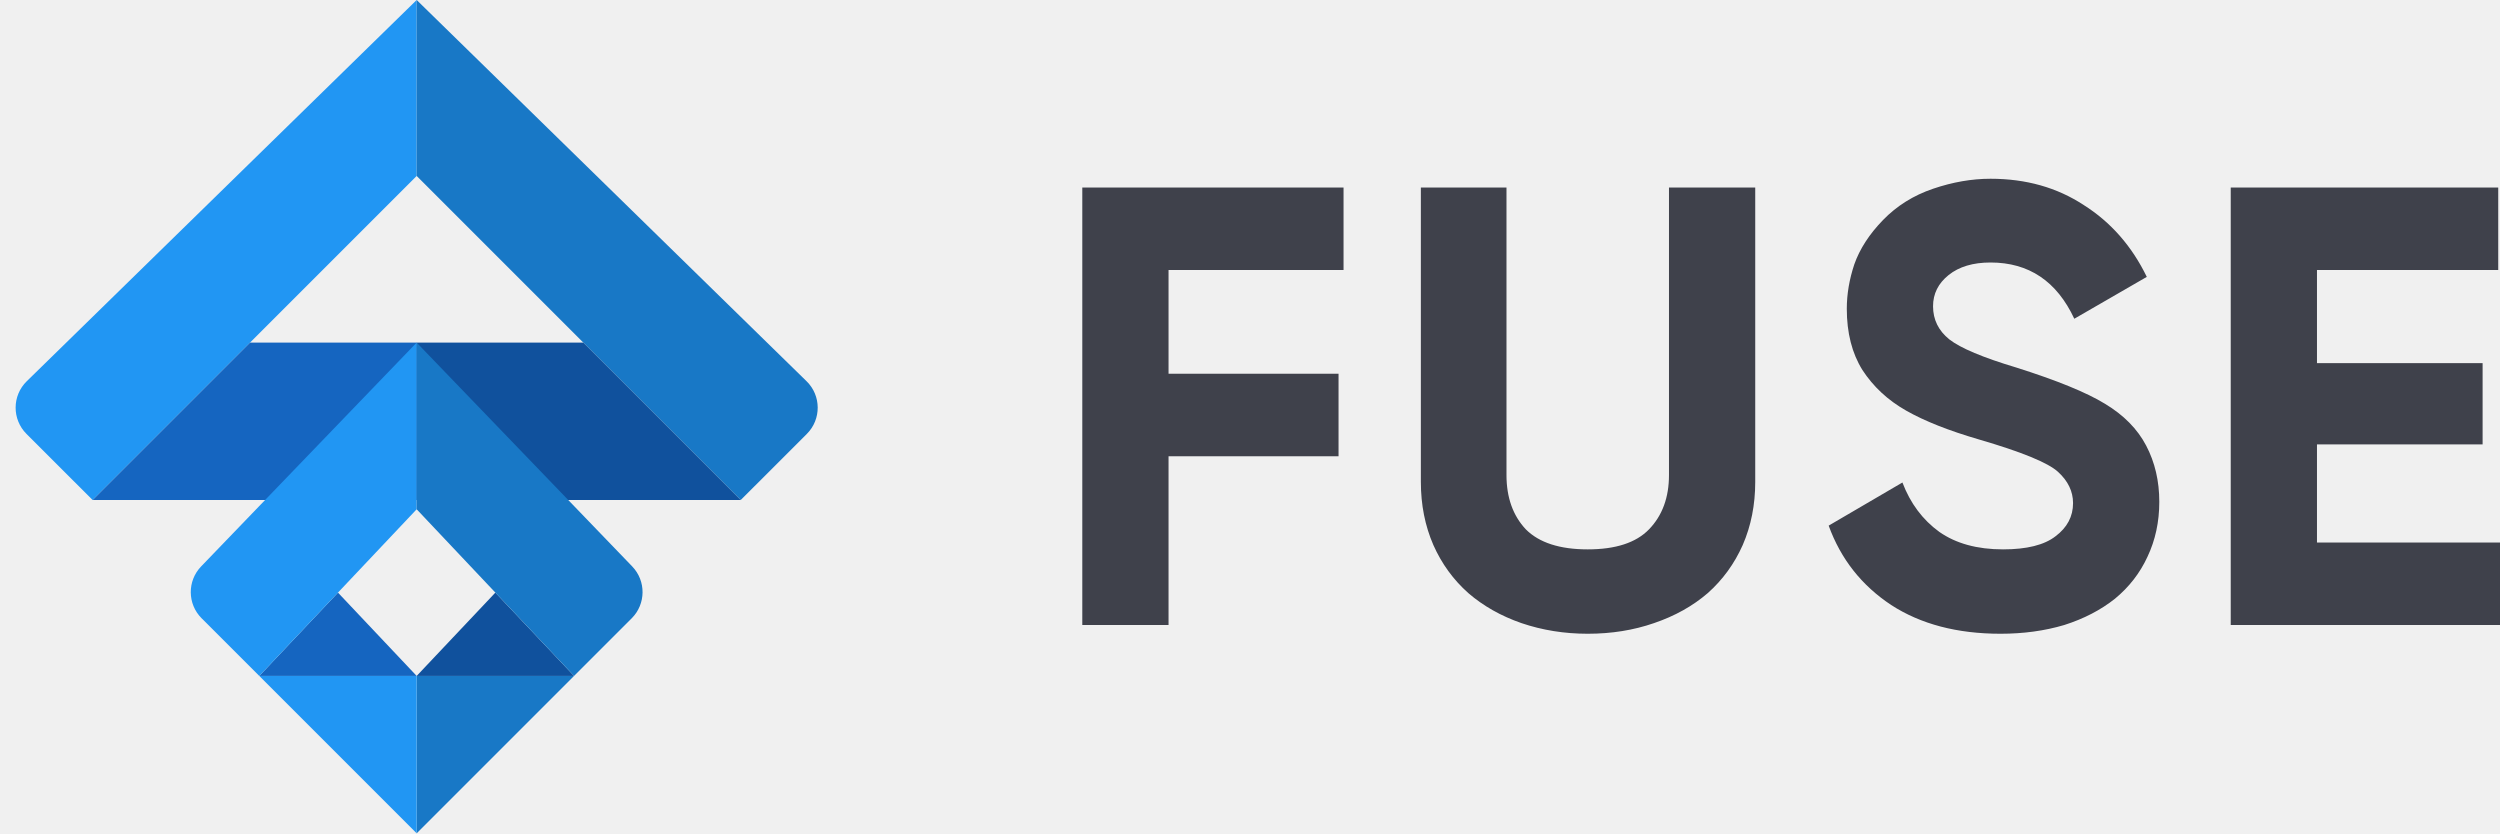
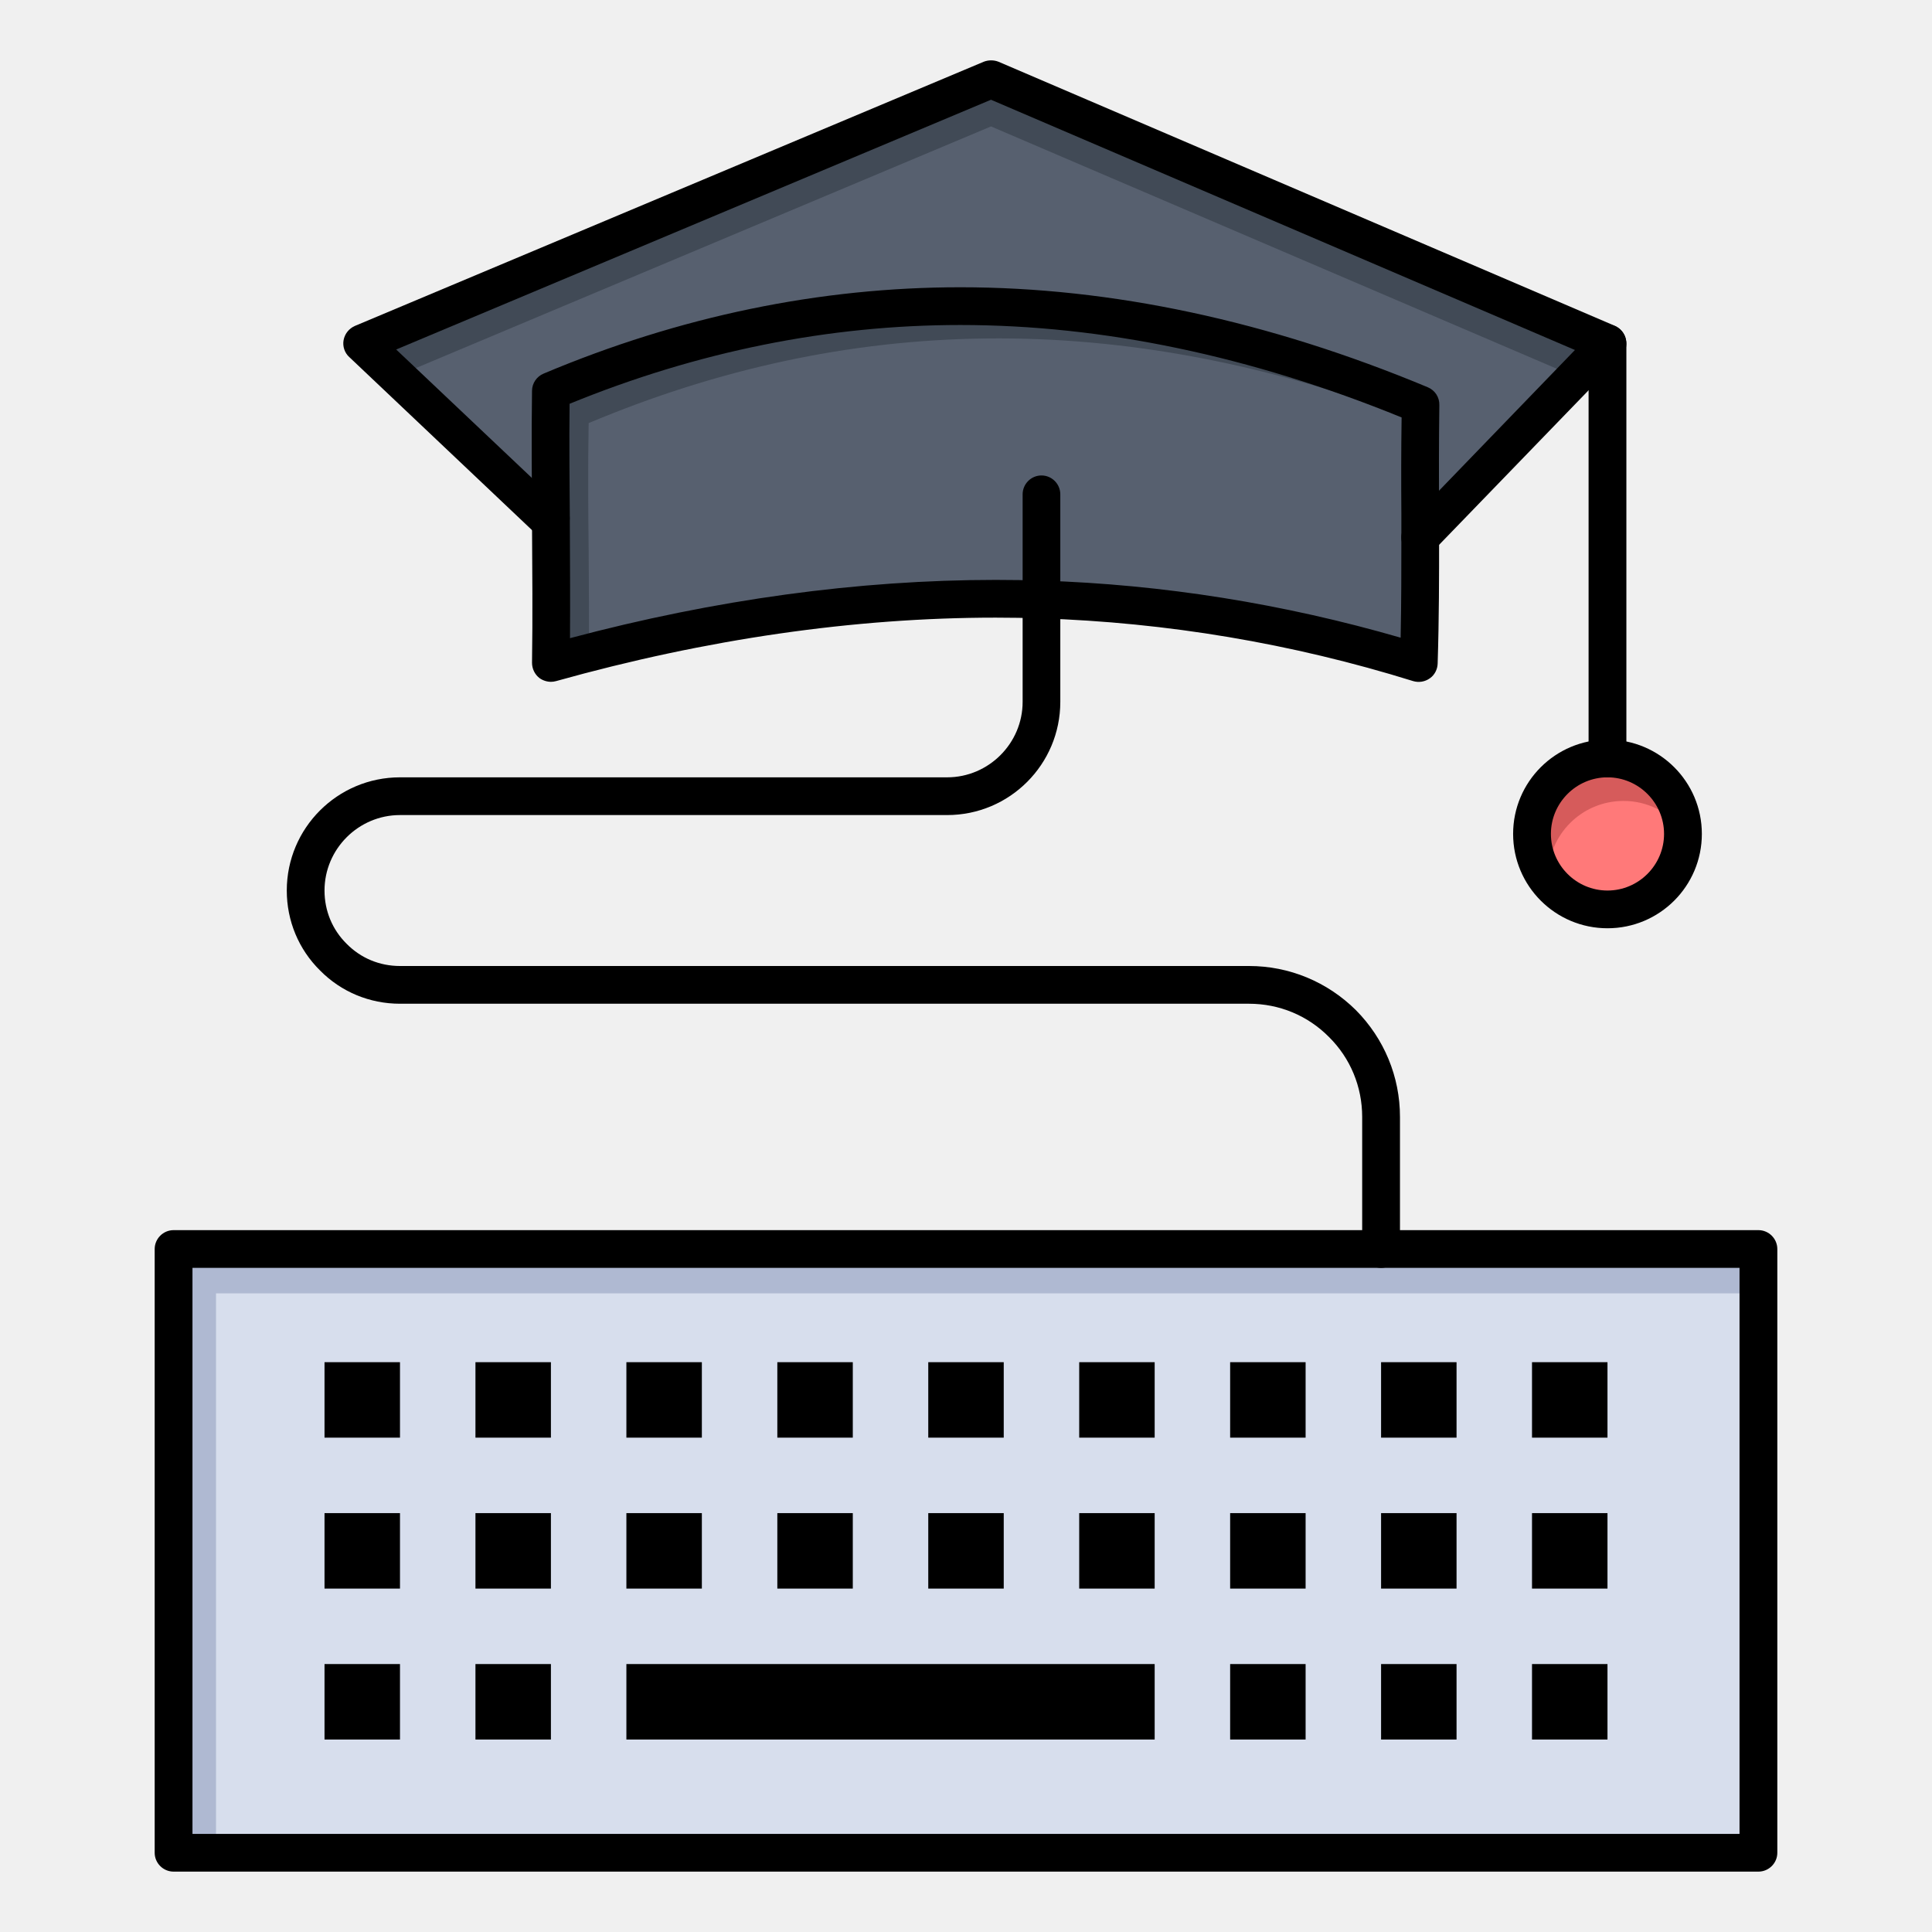
- <svg xmlns="http://www.w3.org/2000/svg" width="96" height="32" viewBox="0 0 96 32" fill="none">
-   <g clip-path="url(#clip0)">
-     <path d="M51.592 10.368H44.872V14.352H51.4V17.52H44.872V24H41.56V7.2H51.592V10.368ZM60.969 24.336C60.073 24.336 59.225 24.2 58.425 23.928C57.641 23.656 56.961 23.272 56.385 22.776C55.809 22.264 55.361 21.648 55.041 20.928C54.721 20.192 54.561 19.384 54.561 18.504V7.2H57.849V18.24C57.849 19.104 58.097 19.8 58.593 20.328C59.105 20.84 59.897 21.096 60.969 21.096C62.041 21.096 62.825 20.84 63.321 20.328C63.833 19.8 64.089 19.104 64.089 18.24V7.2H67.401V18.504C67.401 19.384 67.241 20.192 66.921 20.928C66.601 21.648 66.153 22.264 65.577 22.776C65.001 23.272 64.313 23.656 63.513 23.928C62.729 24.2 61.881 24.336 60.969 24.336ZM76.821 24.336C75.157 24.336 73.757 23.968 72.621 23.232C71.485 22.48 70.685 21.464 70.221 20.184L73.053 18.528C73.357 19.328 73.829 19.96 74.469 20.424C75.109 20.872 75.925 21.096 76.917 21.096C77.829 21.096 78.501 20.928 78.933 20.592C79.381 20.256 79.605 19.832 79.605 19.32C79.605 18.872 79.413 18.472 79.029 18.12C78.645 17.768 77.629 17.352 75.981 16.872C74.829 16.536 73.901 16.168 73.197 15.768C72.493 15.368 71.933 14.848 71.517 14.208C71.117 13.568 70.917 12.784 70.917 11.856C70.917 11.296 71.013 10.728 71.205 10.152C71.413 9.56 71.781 8.992 72.309 8.448C72.837 7.904 73.477 7.504 74.229 7.248C74.981 6.992 75.717 6.864 76.437 6.864C77.797 6.864 78.989 7.2 80.013 7.872C81.053 8.528 81.861 9.448 82.437 10.632L79.653 12.24C78.981 10.8 77.909 10.08 76.437 10.08C75.765 10.08 75.229 10.24 74.829 10.56C74.429 10.88 74.229 11.28 74.229 11.76C74.229 12.272 74.437 12.696 74.853 13.032C75.285 13.368 76.141 13.728 77.421 14.112C78.989 14.608 80.125 15.072 80.829 15.504C81.549 15.936 82.077 16.472 82.413 17.112C82.749 17.752 82.917 18.472 82.917 19.272C82.917 20.04 82.765 20.744 82.461 21.384C82.173 22.008 81.757 22.544 81.213 22.992C80.669 23.424 80.021 23.76 79.269 24C78.517 24.224 77.701 24.336 76.821 24.336ZM88.972 20.832H96.052V24H85.66V7.2H95.932V10.368H88.972V13.944H95.332V17.064H88.972V20.832Z" fill="#3F414B" />
-     <path d="M16 6.756V0L1.028 14.639C0.462 15.192 0.457 16.102 1.017 16.662L3.556 19.2" fill="#2196F3" />
-     <path d="M16 6.756V0L30.972 14.639C31.538 15.192 31.543 16.102 30.983 16.662L28.444 19.2" fill="#1878C6" />
-     <path d="M3.556 19.2L9.6 13.156H16V19.2" fill="#1565C0" />
-     <path d="M28.444 19.2L22.4 13.156H16V19.2" fill="#10519D" />
-     <path d="M16 25.956H9.956L12.978 22.756L16 25.956Z" fill="#1565C0" />
-     <path d="M16 32L22.044 25.956L16 25.956V32Z" fill="#1878C6" />
-     <path d="M16 32L9.956 25.956H16V32Z" fill="#2196F3" />
-     <path d="M16 25.956H22.044L19.022 22.756L16 25.956Z" fill="#10519D" />
-     <path d="M7.724 21.75C7.186 22.308 7.194 23.194 7.742 23.742L9.956 25.956L16 19.556V13.156" fill="#2196F3" />
-     <path d="M24.276 21.75C24.814 22.308 24.806 23.194 24.258 23.742L22.044 25.956L16 19.556V13.156" fill="#1878C6" />
+ <svg xmlns="http://www.w3.org/2000/svg" width="32px" height="32px" viewBox="0 0 32 32" version="1.1">
+   <g id="surface1">
+     <path style=" stroke:none;fill-rule:nonzero;fill:rgb(100%,47.451%,47.451%);fill-opacity:1;" d="M 26.625 12.562 C 27.316 12.562 27.875 13.121 27.875 13.812 C 27.875 14.504 27.316 15.062 26.625 15.062 C 25.934 15.062 25.375 14.504 25.375 13.812 C 25.375 13.121 25.934 12.562 26.625 12.562 Z M 26.625 12.562 " />
+     <path style=" stroke:none;fill-rule:nonzero;fill:rgb(83.922%,35.686%,35.686%);fill-opacity:1;" d="M 25.641 14.516 C 25.641 13.824 26.199 13.266 26.891 13.266 C 27.289 13.266 27.641 13.453 27.871 13.742 C 27.836 13.086 27.293 12.562 26.625 12.562 C 25.934 12.562 25.375 13.121 25.375 13.812 C 25.375 14.105 25.477 14.375 25.645 14.586 C 25.645 14.562 25.641 14.539 25.641 14.516 Z M 25.641 14.516 " />
+     <path style=" stroke:none;fill-rule:nonzero;fill:rgb(84.314%,87.059%,92.941%);fill-opacity:1;" d="M 29.125 20.688 L 29.125 30.688 L 2.875 30.688 L 2.875 20.688 Z M 29.125 20.688 " />
+     <path style=" stroke:none;fill-rule:nonzero;fill:rgb(68.627%,72.549%,82.353%);fill-opacity:1;" d="M 3.578 21.422 L 29.125 21.422 L 29.125 20.688 L 2.875 20.688 L 2.875 30.688 L 3.578 30.688 Z M 3.578 21.422 " />
+     <path style=" stroke:none;fill-rule:nonzero;fill:rgb(34.118%,37.647%,43.529%);fill-opacity:1;" d="M 26.625 5.688 L 23.523 8.898 C 23.523 8.184 23.516 7.473 23.531 6.703 C 18.27 4.508 13.531 4.625 9.125 6.477 C 9.113 7.172 9.117 7.879 9.125 8.586 L 9.109 8.629 L 6 5.688 L 16.414 1.312 Z M 26.625 5.688 " />
+     <path style=" stroke:none;fill-rule:nonzero;fill:rgb(25.49%,29.02%,33.725%);fill-opacity:1;" d="M 23.523 7.484 C 23.52 7.789 23.52 8.09 23.523 8.391 C 23.523 8.094 23.523 7.797 23.531 7.484 C 23.527 7.484 23.523 7.484 23.523 7.484 Z M 23.523 7.484 " />
+     <path style=" stroke:none;fill-rule:nonzero;fill:rgb(25.49%,29.02%,33.725%);fill-opacity:1;" d="M 16.414 2.094 L 26.09 6.238 L 26.625 5.688 L 16.414 1.312 L 6 5.688 L 6.57 6.23 Z M 16.414 2.094 " />
+     <path style=" stroke:none;fill-rule:nonzero;fill:rgb(34.118%,37.647%,43.529%);fill-opacity:1;" d="M 17.25 9.93 C 14.535 9.844 11.828 10.223 9.125 10.98 C 9.137 10.191 9.129 9.387 9.125 8.586 C 9.117 7.879 9.113 7.172 9.125 6.477 C 13.531 4.625 18.27 4.508 23.531 6.703 C 23.516 7.473 23.523 8.184 23.523 8.898 C 23.523 9.57 23.52 10.246 23.5 10.98 C 21.41 10.336 19.328 9.996 17.25 9.93 Z M 17.25 9.93 " />
+     <path style=" stroke:none;fill-rule:nonzero;fill:rgb(25.49%,29.02%,33.725%);fill-opacity:1;" d="M 9.754 10.812 C 9.758 10.25 9.754 9.684 9.75 9.117 C 9.742 8.41 9.738 7.703 9.75 7.008 C 13.98 5.23 18.516 5.055 23.527 6.984 C 23.527 6.891 23.527 6.797 23.531 6.703 C 18.27 4.508 13.531 4.625 9.125 6.477 C 9.113 7.172 9.117 7.879 9.125 8.586 C 9.129 9.387 9.137 10.191 9.125 10.98 C 9.336 10.922 9.547 10.867 9.754 10.812 Z M 9.754 10.812 " />
+     <path style=" stroke:none;fill-rule:nonzero;fill:rgb(0%,0%,0%);fill-opacity:1;" d="M 25.375 27.562 L 26.625 27.562 L 26.625 28.812 L 25.375 28.812 Z M 25.375 27.562 " />
+     <path style=" stroke:none;fill-rule:nonzero;fill:rgb(0%,0%,0%);fill-opacity:1;" d="M 25.375 25.062 L 26.625 25.062 L 26.625 26.312 L 25.375 26.312 Z M 25.375 25.062 " />
+     <path style=" stroke:none;fill-rule:nonzero;fill:rgb(0%,0%,0%);fill-opacity:1;" d="M 25.375 22.562 L 26.625 22.562 L 26.625 23.812 L 25.375 23.812 Z M 25.375 22.562 " />
+     <path style=" stroke:none;fill-rule:nonzero;fill:rgb(0%,0%,0%);fill-opacity:1;" d="M 22.875 27.562 L 24.125 27.562 L 24.125 28.812 L 22.875 28.812 Z M 22.875 27.562 " />
+     <path style=" stroke:none;fill-rule:nonzero;fill:rgb(0%,0%,0%);fill-opacity:1;" d="M 22.875 25.062 L 24.125 25.062 L 24.125 26.312 L 22.875 26.312 Z M 22.875 25.062 " />
+     <path style=" stroke:none;fill-rule:nonzero;fill:rgb(0%,0%,0%);fill-opacity:1;" d="M 22.875 22.562 L 24.125 22.562 L 24.125 23.812 L 22.875 23.812 Z M 22.875 22.562 " />
+     <path style=" stroke:none;fill-rule:nonzero;fill:rgb(0%,0%,0%);fill-opacity:1;" d="M 20.375 27.562 L 21.625 27.562 L 21.625 28.812 L 20.375 28.812 Z M 20.375 27.562 " />
+     <path style=" stroke:none;fill-rule:nonzero;fill:rgb(0%,0%,0%);fill-opacity:1;" d="M 20.375 25.062 L 21.625 25.062 L 21.625 26.312 L 20.375 26.312 Z M 20.375 25.062 " />
+     <path style=" stroke:none;fill-rule:nonzero;fill:rgb(0%,0%,0%);fill-opacity:1;" d="M 20.375 22.562 L 21.625 22.562 L 21.625 23.812 L 20.375 23.812 Z M 20.375 22.562 " />
+     <path style=" stroke:none;fill-rule:nonzero;fill:rgb(0%,0%,0%);fill-opacity:1;" d="M 10.375 27.562 L 19.125 27.562 L 19.125 28.812 L 10.375 28.812 Z M 10.375 27.562 " />
+     <path style=" stroke:none;fill-rule:nonzero;fill:rgb(0%,0%,0%);fill-opacity:1;" d="M 17.875 25.062 L 19.125 25.062 L 19.125 26.312 L 17.875 26.312 Z M 17.875 25.062 " />
+     <path style=" stroke:none;fill-rule:nonzero;fill:rgb(0%,0%,0%);fill-opacity:1;" d="M 17.875 22.562 L 19.125 22.562 L 19.125 23.812 L 17.875 23.812 Z M 17.875 22.562 " />
+     <path style=" stroke:none;fill-rule:nonzero;fill:rgb(0%,0%,0%);fill-opacity:1;" d="M 15.375 25.062 L 16.625 25.062 L 16.625 26.312 L 15.375 26.312 Z M 15.375 25.062 " />
+     <path style=" stroke:none;fill-rule:nonzero;fill:rgb(0%,0%,0%);fill-opacity:1;" d="M 15.375 22.562 L 16.625 22.562 L 16.625 23.812 L 15.375 23.812 Z M 15.375 22.562 " />
+     <path style=" stroke:none;fill-rule:nonzero;fill:rgb(0%,0%,0%);fill-opacity:1;" d="M 12.875 25.062 L 14.125 25.062 L 14.125 26.312 L 12.875 26.312 Z M 12.875 25.062 " />
+     <path style=" stroke:none;fill-rule:nonzero;fill:rgb(0%,0%,0%);fill-opacity:1;" d="M 12.875 22.562 L 14.125 22.562 L 14.125 23.812 L 12.875 23.812 Z M 12.875 22.562 " />
+     <path style=" stroke:none;fill-rule:nonzero;fill:rgb(0%,0%,0%);fill-opacity:1;" d="M 10.375 25.062 L 11.625 25.062 L 11.625 26.312 L 10.375 26.312 Z M 10.375 25.062 " />
+     <path style=" stroke:none;fill-rule:nonzero;fill:rgb(0%,0%,0%);fill-opacity:1;" d="M 10.375 22.562 L 11.625 22.562 L 11.625 23.812 L 10.375 23.812 Z M 10.375 22.562 " />
+     <path style=" stroke:none;fill-rule:nonzero;fill:rgb(0%,0%,0%);fill-opacity:1;" d="M 7.875 27.562 L 9.125 27.562 L 9.125 28.812 L 7.875 28.812 Z M 7.875 27.562 " />
+     <path style=" stroke:none;fill-rule:nonzero;fill:rgb(0%,0%,0%);fill-opacity:1;" d="M 7.875 25.062 L 9.125 25.062 L 9.125 26.312 L 7.875 26.312 Z M 7.875 25.062 " />
+     <path style=" stroke:none;fill-rule:nonzero;fill:rgb(0%,0%,0%);fill-opacity:1;" d="M 7.875 22.562 L 9.125 22.562 L 9.125 23.812 L 7.875 23.812 Z M 7.875 22.562 " />
+     <path style=" stroke:none;fill-rule:nonzero;fill:rgb(0%,0%,0%);fill-opacity:1;" d="M 5.375 27.562 L 6.625 27.562 L 6.625 28.812 L 5.375 28.812 Z M 5.375 27.562 " />
+     <path style=" stroke:none;fill-rule:nonzero;fill:rgb(0%,0%,0%);fill-opacity:1;" d="M 5.375 25.062 L 6.625 25.062 L 6.625 26.312 L 5.375 26.312 Z M 5.375 25.062 " />
+     <path style=" stroke:none;fill-rule:nonzero;fill:rgb(0%,0%,0%);fill-opacity:1;" d="M 5.375 22.562 L 6.625 22.562 L 6.625 23.812 L 5.375 23.812 Z M 5.375 22.562 " />
+     <path style=" stroke:none;fill-rule:nonzero;fill:rgb(0%,0%,0%);fill-opacity:1;" d="M 23.523 9.211 C 23.445 9.211 23.367 9.184 23.305 9.125 C 23.18 9.004 23.18 8.809 23.297 8.684 L 26.086 5.797 L 16.414 1.652 L 6.562 5.789 L 9.195 8.281 C 9.203 8.281 9.207 8.285 9.215 8.285 C 9.379 8.336 9.473 8.512 9.422 8.676 L 9.41 8.723 C 9.379 8.824 9.293 8.906 9.191 8.934 C 9.086 8.961 8.973 8.934 8.895 8.859 L 5.785 5.914 C 5.707 5.844 5.672 5.734 5.691 5.633 C 5.711 5.527 5.781 5.441 5.879 5.398 L 16.293 1.023 C 16.371 0.992 16.461 0.992 16.539 1.023 L 26.75 5.398 C 26.844 5.441 26.91 5.523 26.93 5.625 C 26.953 5.727 26.922 5.832 26.852 5.906 L 23.746 9.117 C 23.688 9.18 23.605 9.211 23.523 9.211 Z M 23.523 9.211 " />
+     <path style=" stroke:none;fill-rule:nonzero;fill:rgb(0%,0%,0%);fill-opacity:1;" d="M 9.125 11.293 C 9.059 11.293 8.988 11.27 8.934 11.23 C 8.855 11.168 8.812 11.074 8.812 10.977 C 8.824 10.215 8.816 9.426 8.812 8.664 L 8.812 8.59 C 8.809 7.969 8.801 7.199 8.812 6.473 C 8.812 6.348 8.891 6.234 9.004 6.188 C 11.258 5.238 13.582 4.758 15.906 4.758 C 18.41 4.758 21.016 5.316 23.648 6.414 C 23.77 6.465 23.844 6.582 23.84 6.711 C 23.832 7.332 23.832 7.93 23.836 8.504 L 23.836 8.898 C 23.836 9.539 23.836 10.234 23.812 10.992 C 23.809 11.086 23.762 11.18 23.684 11.234 C 23.602 11.293 23.5 11.309 23.406 11.281 C 21.398 10.656 19.324 10.309 17.238 10.242 C 16.992 10.234 16.738 10.23 16.492 10.23 C 14.145 10.23 11.695 10.586 9.211 11.281 C 9.184 11.289 9.152 11.293 9.125 11.293 Z M 9.434 6.688 C 9.426 7.344 9.434 8.027 9.438 8.582 L 9.438 8.66 C 9.441 9.289 9.445 9.934 9.441 10.57 C 11.844 9.93 14.215 9.605 16.492 9.605 C 16.746 9.605 17.004 9.609 17.262 9.617 C 19.262 9.68 21.258 10 23.199 10.562 C 23.211 9.973 23.211 9.418 23.211 8.902 L 23.211 8.504 C 23.207 7.992 23.207 7.465 23.215 6.914 C 20.723 5.898 18.266 5.383 15.906 5.383 C 13.73 5.383 11.555 5.82 9.434 6.688 Z M 9.434 6.688 " />
+     <path style=" stroke:none;fill-rule:nonzero;fill:rgb(0%,0%,0%);fill-opacity:1;" d="M 26.625 12.875 C 26.453 12.875 26.312 12.734 26.312 12.562 L 26.312 5.688 C 26.312 5.516 26.453 5.375 26.625 5.375 C 26.797 5.375 26.938 5.516 26.938 5.688 L 26.938 12.562 C 26.938 12.734 26.797 12.875 26.625 12.875 Z M 26.625 12.875 " />
+     <path style=" stroke:none;fill-rule:nonzero;fill:rgb(0%,0%,0%);fill-opacity:1;" d="M 26.625 15.375 C 25.762 15.375 25.062 14.676 25.062 13.812 C 25.062 12.949 25.762 12.25 26.625 12.25 C 27.488 12.25 28.188 12.949 28.188 13.812 C 28.188 14.676 27.488 15.375 26.625 15.375 Z M 26.625 12.875 C 26.109 12.875 25.688 13.297 25.688 13.812 C 25.688 14.328 26.109 14.75 26.625 14.75 C 27.141 14.75 27.562 14.328 27.562 13.812 C 27.562 13.297 27.141 12.875 26.625 12.875 Z M 26.625 12.875 " />
+     <path style=" stroke:none;fill-rule:nonzero;fill:rgb(0%,0%,0%);fill-opacity:1;" d="M 22.875 21 C 22.703 21 22.562 20.859 22.562 20.688 L 22.562 18.5 C 22.562 18 22.367 17.527 22.012 17.176 C 21.66 16.82 21.188 16.625 20.688 16.625 L 6.625 16.625 C 6.125 16.625 5.652 16.43 5.301 16.074 C 4.945 15.723 4.75 15.25 4.75 14.75 C 4.75 13.715 5.59 12.875 6.625 12.875 L 15.688 12.875 C 16.375 12.875 16.938 12.312 16.938 11.625 L 16.938 8.188 C 16.938 8.016 17.078 7.875 17.25 7.875 C 17.422 7.875 17.562 8.016 17.562 8.188 L 17.562 11.625 C 17.562 12.66 16.723 13.5 15.688 13.5 L 6.625 13.5 C 5.938 13.5 5.375 14.062 5.375 14.75 C 5.375 15.086 5.504 15.398 5.742 15.633 C 5.977 15.871 6.289 16 6.625 16 L 20.688 16 C 21.355 16 21.984 16.262 22.457 16.73 C 22.926 17.203 23.188 17.832 23.188 18.5 L 23.188 20.688 C 23.188 20.859 23.047 21 22.875 21 Z M 22.875 21 " />
+     <path style=" stroke:none;fill-rule:nonzero;fill:rgb(0%,0%,0%);fill-opacity:1;" d="M 29.125 31 L 2.875 31 C 2.703 31 2.562 30.859 2.562 30.688 L 2.562 20.688 C 2.562 20.516 2.703 20.375 2.875 20.375 L 29.125 20.375 C 29.297 20.375 29.438 20.516 29.438 20.688 L 29.438 30.688 C 29.438 30.859 29.297 31 29.125 31 Z M 3.188 30.375 L 28.812 30.375 L 28.812 21 L 3.188 21 Z M 3.188 30.375 " />
  </g>
-   <defs>
-     <clipPath id="clip0">
-       <rect width="96" height="32" fill="white" />
-     </clipPath>
-   </defs>
</svg>
